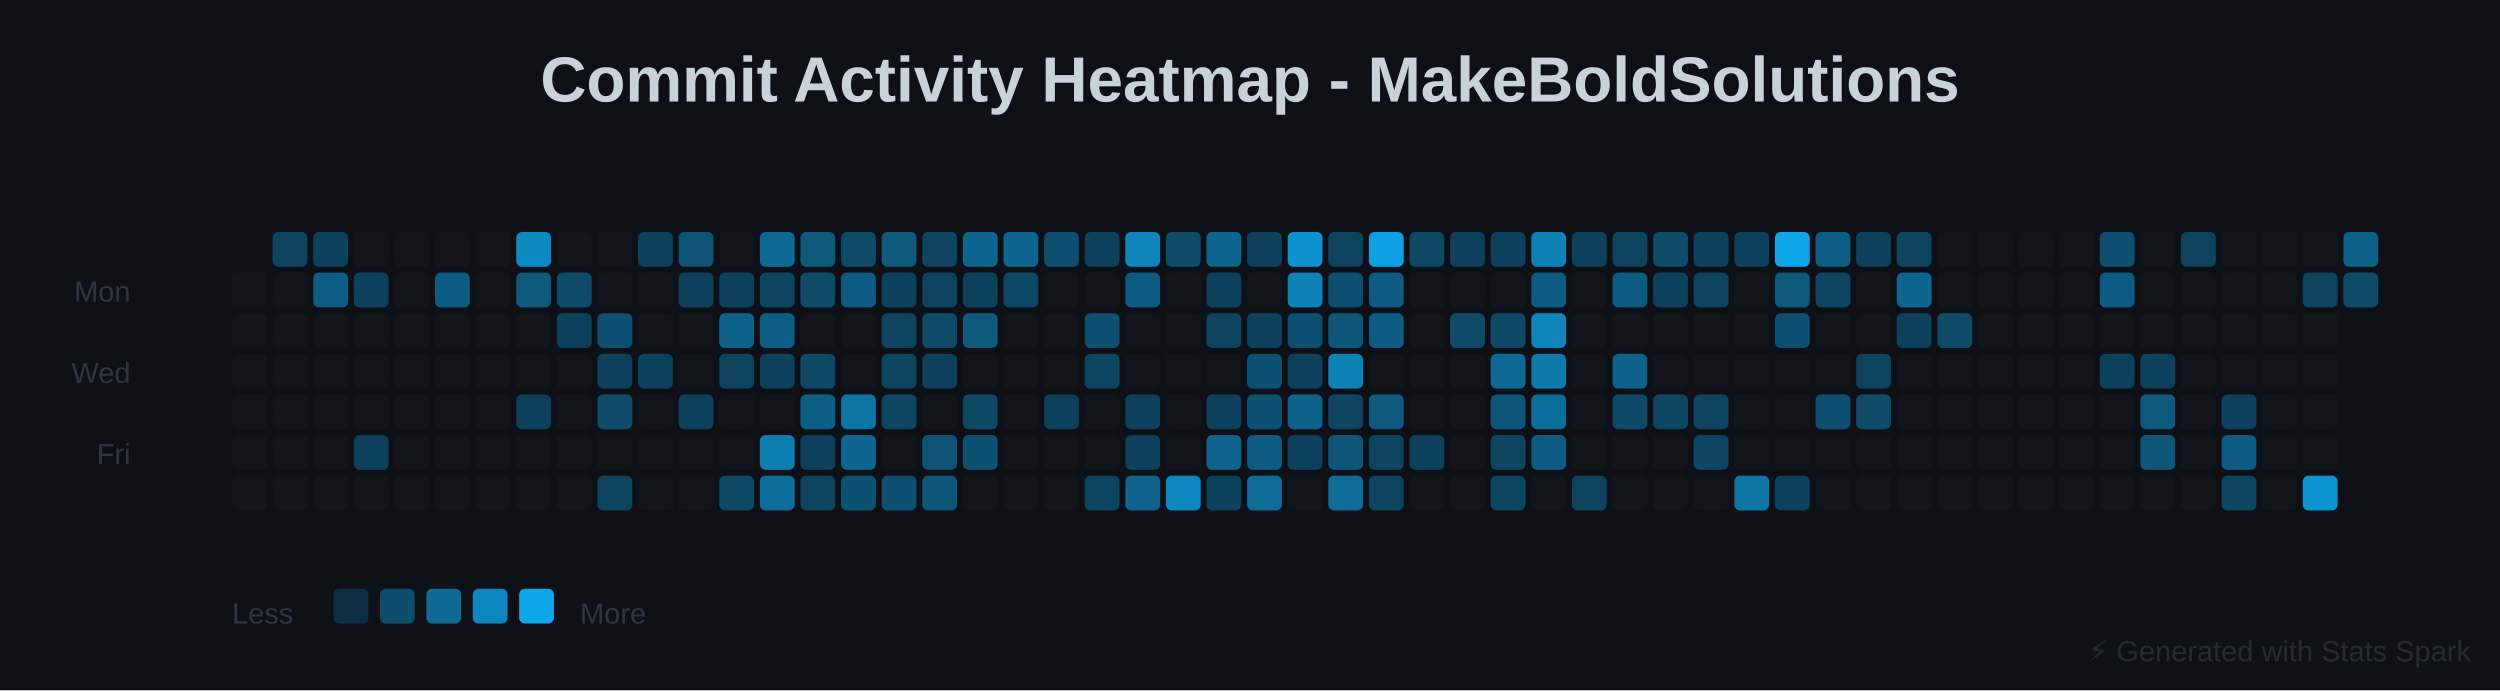
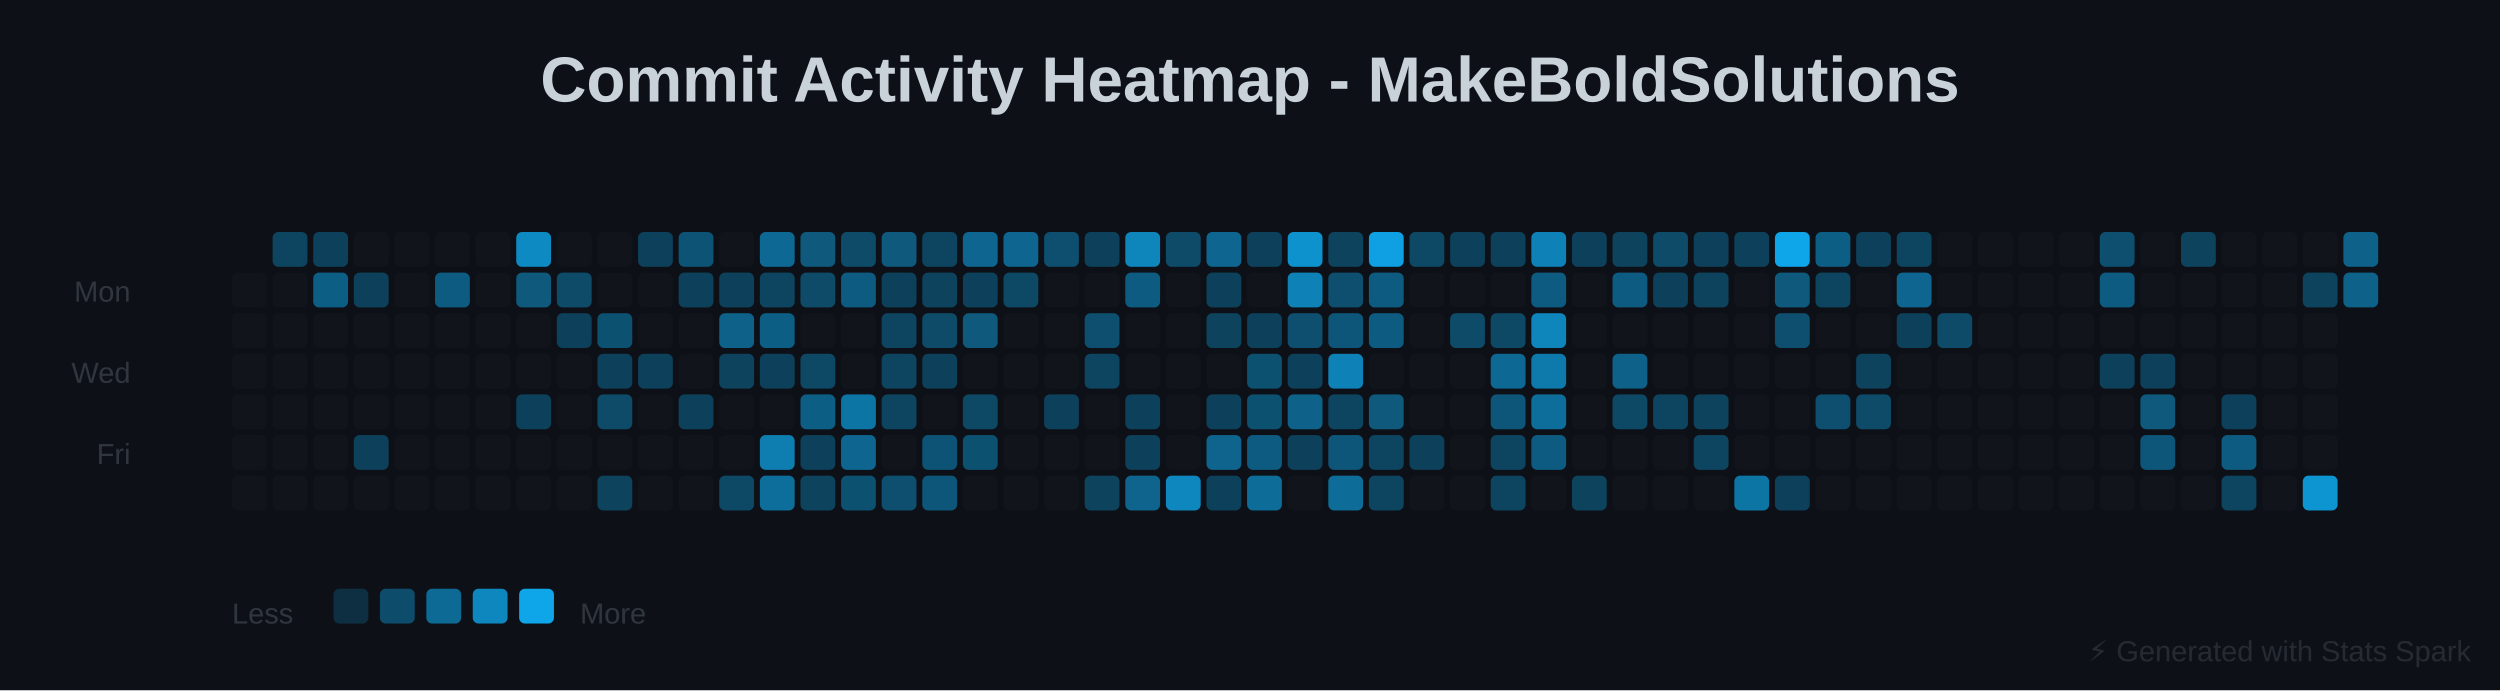
<svg xmlns="http://www.w3.org/2000/svg" baseProfile="full" height="238" version="1.1" width="862">
  <defs />
  <rect fill="#0D1117" height="238" width="862" x="0" y="0" />
  <text fill="#C9D1D9" font-family="Arial, sans-serif" font-size="22px" font-weight="bold" text-anchor="middle" x="431" y="35">Commit Activity Heatmap - MakeBoldSolutions</text>
  <text fill="#30363D" font-family="Arial, sans-serif" font-size="10px" text-anchor="end" x="45" y="104">Mon</text>
  <text fill="#30363D" font-family="Arial, sans-serif" font-size="10px" text-anchor="end" x="45" y="132">Wed</text>
  <text fill="#30363D" font-family="Arial, sans-serif" font-size="10px" text-anchor="end" x="45" y="160">Fri</text>
  <rect fill="#30363D" height="12" opacity="0.1" rx="2" width="12" x="80" y="94" />
  <rect fill="#30363D" height="12" opacity="0.1" rx="2" width="12" x="80" y="108" />
  <rect fill="#30363D" height="12" opacity="0.1" rx="2" width="12" x="80" y="122" />
  <rect fill="#30363D" height="12" opacity="0.1" rx="2" width="12" x="80" y="136" />
  <rect fill="#30363D" height="12" opacity="0.1" rx="2" width="12" x="80" y="150" />
  <rect fill="#30363D" height="12" opacity="0.1" rx="2" width="12" x="80" y="164" />
  <rect fill="#0EA5E9" height="12" opacity="0.355" rx="2" width="12" x="94" y="80" />
  <rect fill="#30363D" height="12" opacity="0.1" rx="2" width="12" x="94" y="94" />
  <rect fill="#30363D" height="12" opacity="0.1" rx="2" width="12" x="94" y="108" />
  <rect fill="#30363D" height="12" opacity="0.1" rx="2" width="12" x="94" y="122" />
  <rect fill="#30363D" height="12" opacity="0.1" rx="2" width="12" x="94" y="136" />
  <rect fill="#30363D" height="12" opacity="0.1" rx="2" width="12" x="94" y="150" />
  <rect fill="#30363D" height="12" opacity="0.1" rx="2" width="12" x="94" y="164" />
  <rect fill="#0EA5E9" height="12" opacity="0.318" rx="2" width="12" x="108" y="80" />
  <rect fill="#0EA5E9" height="12" opacity="0.521" rx="2" width="12" x="108" y="94" />
  <rect fill="#30363D" height="12" opacity="0.1" rx="2" width="12" x="108" y="108" />
  <rect fill="#30363D" height="12" opacity="0.1" rx="2" width="12" x="108" y="122" />
  <rect fill="#30363D" height="12" opacity="0.1" rx="2" width="12" x="108" y="136" />
  <rect fill="#30363D" height="12" opacity="0.1" rx="2" width="12" x="108" y="150" />
  <rect fill="#30363D" height="12" opacity="0.1" rx="2" width="12" x="108" y="164" />
  <rect fill="#30363D" height="12" opacity="0.1" rx="2" width="12" x="122" y="80" />
  <rect fill="#0EA5E9" height="12" opacity="0.318" rx="2" width="12" x="122" y="94" />
  <rect fill="#30363D" height="12" opacity="0.1" rx="2" width="12" x="122" y="108" />
  <rect fill="#30363D" height="12" opacity="0.1" rx="2" width="12" x="122" y="122" />
  <rect fill="#30363D" height="12" opacity="0.1" rx="2" width="12" x="122" y="136" />
  <rect fill="#0EA5E9" height="12" opacity="0.318" rx="2" width="12" x="122" y="150" />
  <rect fill="#30363D" height="12" opacity="0.1" rx="2" width="12" x="122" y="164" />
  <rect fill="#30363D" height="12" opacity="0.1" rx="2" width="12" x="136" y="80" />
  <rect fill="#30363D" height="12" opacity="0.1" rx="2" width="12" x="136" y="94" />
  <rect fill="#30363D" height="12" opacity="0.1" rx="2" width="12" x="136" y="108" />
  <rect fill="#30363D" height="12" opacity="0.1" rx="2" width="12" x="136" y="122" />
  <rect fill="#30363D" height="12" opacity="0.1" rx="2" width="12" x="136" y="136" />
  <rect fill="#30363D" height="12" opacity="0.1" rx="2" width="12" x="136" y="150" />
  <rect fill="#30363D" height="12" opacity="0.1" rx="2" width="12" x="136" y="164" />
  <rect fill="#30363D" height="12" opacity="0.1" rx="2" width="12" x="150" y="80" />
  <rect fill="#0EA5E9" height="12" opacity="0.503" rx="2" width="12" x="150" y="94" />
  <rect fill="#30363D" height="12" opacity="0.1" rx="2" width="12" x="150" y="108" />
  <rect fill="#30363D" height="12" opacity="0.1" rx="2" width="12" x="150" y="122" />
  <rect fill="#30363D" height="12" opacity="0.1" rx="2" width="12" x="150" y="136" />
  <rect fill="#30363D" height="12" opacity="0.1" rx="2" width="12" x="150" y="150" />
  <rect fill="#30363D" height="12" opacity="0.1" rx="2" width="12" x="150" y="164" />
  <rect fill="#30363D" height="12" opacity="0.1" rx="2" width="12" x="164" y="80" />
  <rect fill="#30363D" height="12" opacity="0.1" rx="2" width="12" x="164" y="94" />
  <rect fill="#30363D" height="12" opacity="0.1" rx="2" width="12" x="164" y="108" />
  <rect fill="#30363D" height="12" opacity="0.1" rx="2" width="12" x="164" y="122" />
  <rect fill="#30363D" height="12" opacity="0.1" rx="2" width="12" x="164" y="136" />
  <rect fill="#30363D" height="12" opacity="0.1" rx="2" width="12" x="164" y="150" />
  <rect fill="#30363D" height="12" opacity="0.1" rx="2" width="12" x="164" y="164" />
  <rect fill="#0EA5E9" height="12" opacity="0.816" rx="2" width="12" x="178" y="80" />
  <rect fill="#0EA5E9" height="12" opacity="0.484" rx="2" width="12" x="178" y="94" />
  <rect fill="#30363D" height="12" opacity="0.1" rx="2" width="12" x="178" y="108" />
  <rect fill="#30363D" height="12" opacity="0.1" rx="2" width="12" x="178" y="122" />
  <rect fill="#0EA5E9" height="12" opacity="0.318" rx="2" width="12" x="178" y="136" />
  <rect fill="#30363D" height="12" opacity="0.1" rx="2" width="12" x="178" y="150" />
  <rect fill="#30363D" height="12" opacity="0.1" rx="2" width="12" x="178" y="164" />
  <rect fill="#30363D" height="12" opacity="0.1" rx="2" width="12" x="192" y="80" />
  <rect fill="#0EA5E9" height="12" opacity="0.392" rx="2" width="12" x="192" y="94" />
  <rect fill="#0EA5E9" height="12" opacity="0.318" rx="2" width="12" x="192" y="108" />
  <rect fill="#30363D" height="12" opacity="0.1" rx="2" width="12" x="192" y="122" />
  <rect fill="#30363D" height="12" opacity="0.1" rx="2" width="12" x="192" y="136" />
  <rect fill="#30363D" height="12" opacity="0.1" rx="2" width="12" x="192" y="150" />
  <rect fill="#30363D" height="12" opacity="0.1" rx="2" width="12" x="192" y="164" />
  <rect fill="#30363D" height="12" opacity="0.1" rx="2" width="12" x="206" y="80" />
  <rect fill="#30363D" height="12" opacity="0.1" rx="2" width="12" x="206" y="94" />
  <rect fill="#0EA5E9" height="12" opacity="0.429" rx="2" width="12" x="206" y="108" />
  <rect fill="#0EA5E9" height="12" opacity="0.318" rx="2" width="12" x="206" y="122" />
  <rect fill="#0EA5E9" height="12" opacity="0.392" rx="2" width="12" x="206" y="136" />
  <rect fill="#30363D" height="12" opacity="0.1" rx="2" width="12" x="206" y="150" />
  <rect fill="#0EA5E9" height="12" opacity="0.337" rx="2" width="12" x="206" y="164" />
  <rect fill="#0EA5E9" height="12" opacity="0.318" rx="2" width="12" x="220" y="80" />
  <rect fill="#30363D" height="12" opacity="0.1" rx="2" width="12" x="220" y="94" />
  <rect fill="#30363D" height="12" opacity="0.1" rx="2" width="12" x="220" y="108" />
  <rect fill="#0EA5E9" height="12" opacity="0.318" rx="2" width="12" x="220" y="122" />
  <rect fill="#30363D" height="12" opacity="0.1" rx="2" width="12" x="220" y="136" />
  <rect fill="#30363D" height="12" opacity="0.1" rx="2" width="12" x="220" y="150" />
  <rect fill="#30363D" height="12" opacity="0.1" rx="2" width="12" x="220" y="164" />
  <rect fill="#0EA5E9" height="12" opacity="0.447" rx="2" width="12" x="234" y="80" />
  <rect fill="#0EA5E9" height="12" opacity="0.318" rx="2" width="12" x="234" y="94" />
  <rect fill="#30363D" height="12" opacity="0.1" rx="2" width="12" x="234" y="108" />
  <rect fill="#30363D" height="12" opacity="0.1" rx="2" width="12" x="234" y="122" />
  <rect fill="#0EA5E9" height="12" opacity="0.318" rx="2" width="12" x="234" y="136" />
  <rect fill="#30363D" height="12" opacity="0.1" rx="2" width="12" x="234" y="150" />
  <rect fill="#30363D" height="12" opacity="0.1" rx="2" width="12" x="234" y="164" />
  <rect fill="#30363D" height="12" opacity="0.1" rx="2" width="12" x="248" y="80" />
  <rect fill="#0EA5E9" height="12" opacity="0.318" rx="2" width="12" x="248" y="94" />
  <rect fill="#0EA5E9" height="12" opacity="0.539" rx="2" width="12" x="248" y="108" />
  <rect fill="#0EA5E9" height="12" opacity="0.337" rx="2" width="12" x="248" y="122" />
  <rect fill="#30363D" height="12" opacity="0.1" rx="2" width="12" x="248" y="136" />
  <rect fill="#30363D" height="12" opacity="0.1" rx="2" width="12" x="248" y="150" />
  <rect fill="#0EA5E9" height="12" opacity="0.374" rx="2" width="12" x="248" y="164" />
  <rect fill="#0EA5E9" height="12" opacity="0.595" rx="2" width="12" x="262" y="80" />
  <rect fill="#0EA5E9" height="12" opacity="0.355" rx="2" width="12" x="262" y="94" />
  <rect fill="#0EA5E9" height="12" opacity="0.521" rx="2" width="12" x="262" y="108" />
  <rect fill="#0EA5E9" height="12" opacity="0.318" rx="2" width="12" x="262" y="122" />
  <rect fill="#30363D" height="12" opacity="0.1" rx="2" width="12" x="262" y="136" />
  <rect fill="#0EA5E9" height="12" opacity="0.724" rx="2" width="12" x="262" y="150" />
  <rect fill="#0EA5E9" height="12" opacity="0.632" rx="2" width="12" x="262" y="164" />
  <rect fill="#0EA5E9" height="12" opacity="0.484" rx="2" width="12" x="276" y="80" />
  <rect fill="#0EA5E9" height="12" opacity="0.392" rx="2" width="12" x="276" y="94" />
  <rect fill="#30363D" height="12" opacity="0.1" rx="2" width="12" x="276" y="108" />
  <rect fill="#0EA5E9" height="12" opacity="0.374" rx="2" width="12" x="276" y="122" />
  <rect fill="#0EA5E9" height="12" opacity="0.521" rx="2" width="12" x="276" y="136" />
  <rect fill="#0EA5E9" height="12" opacity="0.318" rx="2" width="12" x="276" y="150" />
  <rect fill="#0EA5E9" height="12" opacity="0.337" rx="2" width="12" x="276" y="164" />
  <rect fill="#0EA5E9" height="12" opacity="0.392" rx="2" width="12" x="290" y="80" />
  <rect fill="#0EA5E9" height="12" opacity="0.503" rx="2" width="12" x="290" y="94" />
  <rect fill="#30363D" height="12" opacity="0.1" rx="2" width="12" x="290" y="108" />
  <rect fill="#30363D" height="12" opacity="0.1" rx="2" width="12" x="290" y="122" />
  <rect fill="#0EA5E9" height="12" opacity="0.668" rx="2" width="12" x="290" y="136" />
  <rect fill="#0EA5E9" height="12" opacity="0.576" rx="2" width="12" x="290" y="150" />
  <rect fill="#0EA5E9" height="12" opacity="0.429" rx="2" width="12" x="290" y="164" />
  <rect fill="#0EA5E9" height="12" opacity="0.484" rx="2" width="12" x="304" y="80" />
  <rect fill="#0EA5E9" height="12" opacity="0.318" rx="2" width="12" x="304" y="94" />
  <rect fill="#0EA5E9" height="12" opacity="0.355" rx="2" width="12" x="304" y="108" />
  <rect fill="#0EA5E9" height="12" opacity="0.355" rx="2" width="12" x="304" y="122" />
  <rect fill="#0EA5E9" height="12" opacity="0.355" rx="2" width="12" x="304" y="136" />
  <rect fill="#30363D" height="12" opacity="0.1" rx="2" width="12" x="304" y="150" />
  <rect fill="#0EA5E9" height="12" opacity="0.411" rx="2" width="12" x="304" y="164" />
  <rect fill="#0EA5E9" height="12" opacity="0.355" rx="2" width="12" x="318" y="80" />
  <rect fill="#0EA5E9" height="12" opacity="0.337" rx="2" width="12" x="318" y="94" />
  <rect fill="#0EA5E9" height="12" opacity="0.392" rx="2" width="12" x="318" y="108" />
  <rect fill="#0EA5E9" height="12" opacity="0.318" rx="2" width="12" x="318" y="122" />
  <rect fill="#30363D" height="12" opacity="0.1" rx="2" width="12" x="318" y="136" />
  <rect fill="#0EA5E9" height="12" opacity="0.447" rx="2" width="12" x="318" y="150" />
  <rect fill="#0EA5E9" height="12" opacity="0.466" rx="2" width="12" x="318" y="164" />
  <rect fill="#0EA5E9" height="12" opacity="0.576" rx="2" width="12" x="332" y="80" />
  <rect fill="#0EA5E9" height="12" opacity="0.318" rx="2" width="12" x="332" y="94" />
  <rect fill="#0EA5E9" height="12" opacity="0.484" rx="2" width="12" x="332" y="108" />
  <rect fill="#30363D" height="12" opacity="0.1" rx="2" width="12" x="332" y="122" />
  <rect fill="#0EA5E9" height="12" opacity="0.374" rx="2" width="12" x="332" y="136" />
  <rect fill="#0EA5E9" height="12" opacity="0.429" rx="2" width="12" x="332" y="150" />
  <rect fill="#30363D" height="12" opacity="0.1" rx="2" width="12" x="332" y="164" />
  <rect fill="#0EA5E9" height="12" opacity="0.576" rx="2" width="12" x="346" y="80" />
  <rect fill="#0EA5E9" height="12" opacity="0.374" rx="2" width="12" x="346" y="94" />
  <rect fill="#30363D" height="12" opacity="0.1" rx="2" width="12" x="346" y="108" />
  <rect fill="#30363D" height="12" opacity="0.1" rx="2" width="12" x="346" y="122" />
  <rect fill="#30363D" height="12" opacity="0.1" rx="2" width="12" x="346" y="136" />
  <rect fill="#30363D" height="12" opacity="0.1" rx="2" width="12" x="346" y="150" />
  <rect fill="#30363D" height="12" opacity="0.1" rx="2" width="12" x="346" y="164" />
  <rect fill="#0EA5E9" height="12" opacity="0.411" rx="2" width="12" x="360" y="80" />
  <rect fill="#30363D" height="12" opacity="0.1" rx="2" width="12" x="360" y="94" />
  <rect fill="#30363D" height="12" opacity="0.1" rx="2" width="12" x="360" y="108" />
  <rect fill="#30363D" height="12" opacity="0.1" rx="2" width="12" x="360" y="122" />
  <rect fill="#0EA5E9" height="12" opacity="0.318" rx="2" width="12" x="360" y="136" />
  <rect fill="#30363D" height="12" opacity="0.1" rx="2" width="12" x="360" y="150" />
  <rect fill="#30363D" height="12" opacity="0.1" rx="2" width="12" x="360" y="164" />
  <rect fill="#0EA5E9" height="12" opacity="0.318" rx="2" width="12" x="374" y="80" />
  <rect fill="#30363D" height="12" opacity="0.1" rx="2" width="12" x="374" y="94" />
  <rect fill="#0EA5E9" height="12" opacity="0.411" rx="2" width="12" x="374" y="108" />
  <rect fill="#0EA5E9" height="12" opacity="0.355" rx="2" width="12" x="374" y="122" />
  <rect fill="#30363D" height="12" opacity="0.1" rx="2" width="12" x="374" y="136" />
  <rect fill="#30363D" height="12" opacity="0.1" rx="2" width="12" x="374" y="150" />
  <rect fill="#0EA5E9" height="12" opacity="0.337" rx="2" width="12" x="374" y="164" />
  <rect fill="#0EA5E9" height="12" opacity="0.779" rx="2" width="12" x="388" y="80" />
  <rect fill="#0EA5E9" height="12" opacity="0.503" rx="2" width="12" x="388" y="94" />
  <rect fill="#30363D" height="12" opacity="0.1" rx="2" width="12" x="388" y="108" />
  <rect fill="#30363D" height="12" opacity="0.1" rx="2" width="12" x="388" y="122" />
  <rect fill="#0EA5E9" height="12" opacity="0.318" rx="2" width="12" x="388" y="136" />
  <rect fill="#0EA5E9" height="12" opacity="0.318" rx="2" width="12" x="388" y="150" />
  <rect fill="#0EA5E9" height="12" opacity="0.558" rx="2" width="12" x="388" y="164" />
  <rect fill="#0EA5E9" height="12" opacity="0.392" rx="2" width="12" x="402" y="80" />
  <rect fill="#30363D" height="12" opacity="0.1" rx="2" width="12" x="402" y="94" />
  <rect fill="#30363D" height="12" opacity="0.1" rx="2" width="12" x="402" y="108" />
  <rect fill="#30363D" height="12" opacity="0.1" rx="2" width="12" x="402" y="122" />
  <rect fill="#30363D" height="12" opacity="0.1" rx="2" width="12" x="402" y="136" />
  <rect fill="#30363D" height="12" opacity="0.1" rx="2" width="12" x="402" y="150" />
  <rect fill="#0EA5E9" height="12" opacity="0.797" rx="2" width="12" x="402" y="164" />
  <rect fill="#0EA5E9" height="12" opacity="0.576" rx="2" width="12" x="416" y="80" />
  <rect fill="#0EA5E9" height="12" opacity="0.318" rx="2" width="12" x="416" y="94" />
  <rect fill="#0EA5E9" height="12" opacity="0.337" rx="2" width="12" x="416" y="108" />
  <rect fill="#30363D" height="12" opacity="0.1" rx="2" width="12" x="416" y="122" />
  <rect fill="#0EA5E9" height="12" opacity="0.318" rx="2" width="12" x="416" y="136" />
  <rect fill="#0EA5E9" height="12" opacity="0.558" rx="2" width="12" x="416" y="150" />
  <rect fill="#0EA5E9" height="12" opacity="0.318" rx="2" width="12" x="416" y="164" />
  <rect fill="#0EA5E9" height="12" opacity="0.318" rx="2" width="12" x="430" y="80" />
  <rect fill="#30363D" height="12" opacity="0.1" rx="2" width="12" x="430" y="94" />
  <rect fill="#0EA5E9" height="12" opacity="0.318" rx="2" width="12" x="430" y="108" />
  <rect fill="#0EA5E9" height="12" opacity="0.429" rx="2" width="12" x="430" y="122" />
  <rect fill="#0EA5E9" height="12" opacity="0.429" rx="2" width="12" x="430" y="136" />
  <rect fill="#0EA5E9" height="12" opacity="0.503" rx="2" width="12" x="430" y="150" />
  <rect fill="#0EA5E9" height="12" opacity="0.613" rx="2" width="12" x="430" y="164" />
  <rect fill="#0EA5E9" height="12" opacity="0.871" rx="2" width="12" x="444" y="80" />
  <rect fill="#0EA5E9" height="12" opacity="0.761" rx="2" width="12" x="444" y="94" />
  <rect fill="#0EA5E9" height="12" opacity="0.411" rx="2" width="12" x="444" y="108" />
  <rect fill="#0EA5E9" height="12" opacity="0.318" rx="2" width="12" x="444" y="122" />
  <rect fill="#0EA5E9" height="12" opacity="0.539" rx="2" width="12" x="444" y="136" />
  <rect fill="#0EA5E9" height="12" opacity="0.318" rx="2" width="12" x="444" y="150" />
  <rect fill="#30363D" height="12" opacity="0.1" rx="2" width="12" x="444" y="164" />
  <rect fill="#0EA5E9" height="12" opacity="0.337" rx="2" width="12" x="458" y="80" />
  <rect fill="#0EA5E9" height="12" opacity="0.411" rx="2" width="12" x="458" y="94" />
  <rect fill="#0EA5E9" height="12" opacity="0.466" rx="2" width="12" x="458" y="108" />
  <rect fill="#0EA5E9" height="12" opacity="0.761" rx="2" width="12" x="458" y="122" />
  <rect fill="#0EA5E9" height="12" opacity="0.355" rx="2" width="12" x="458" y="136" />
  <rect fill="#0EA5E9" height="12" opacity="0.466" rx="2" width="12" x="458" y="150" />
  <rect fill="#0EA5E9" height="12" opacity="0.613" rx="2" width="12" x="458" y="164" />
  <rect fill="#0EA5E9" height="12" opacity="0.963" rx="2" width="12" x="472" y="80" />
  <rect fill="#0EA5E9" height="12" opacity="0.503" rx="2" width="12" x="472" y="94" />
  <rect fill="#0EA5E9" height="12" opacity="0.503" rx="2" width="12" x="472" y="108" />
  <rect fill="#30363D" height="12" opacity="0.1" rx="2" width="12" x="472" y="122" />
  <rect fill="#0EA5E9" height="12" opacity="0.484" rx="2" width="12" x="472" y="136" />
  <rect fill="#0EA5E9" height="12" opacity="0.355" rx="2" width="12" x="472" y="150" />
  <rect fill="#0EA5E9" height="12" opacity="0.355" rx="2" width="12" x="472" y="164" />
  <rect fill="#0EA5E9" height="12" opacity="0.374" rx="2" width="12" x="486" y="80" />
  <rect fill="#30363D" height="12" opacity="0.1" rx="2" width="12" x="486" y="94" />
  <rect fill="#30363D" height="12" opacity="0.1" rx="2" width="12" x="486" y="108" />
  <rect fill="#30363D" height="12" opacity="0.1" rx="2" width="12" x="486" y="122" />
  <rect fill="#30363D" height="12" opacity="0.1" rx="2" width="12" x="486" y="136" />
  <rect fill="#0EA5E9" height="12" opacity="0.318" rx="2" width="12" x="486" y="150" />
  <rect fill="#30363D" height="12" opacity="0.1" rx="2" width="12" x="486" y="164" />
  <rect fill="#0EA5E9" height="12" opacity="0.318" rx="2" width="12" x="500" y="80" />
  <rect fill="#30363D" height="12" opacity="0.1" rx="2" width="12" x="500" y="94" />
  <rect fill="#0EA5E9" height="12" opacity="0.392" rx="2" width="12" x="500" y="108" />
  <rect fill="#30363D" height="12" opacity="0.1" rx="2" width="12" x="500" y="122" />
  <rect fill="#30363D" height="12" opacity="0.1" rx="2" width="12" x="500" y="136" />
  <rect fill="#30363D" height="12" opacity="0.1" rx="2" width="12" x="500" y="150" />
  <rect fill="#30363D" height="12" opacity="0.1" rx="2" width="12" x="500" y="164" />
  <rect fill="#0EA5E9" height="12" opacity="0.318" rx="2" width="12" x="514" y="80" />
  <rect fill="#30363D" height="12" opacity="0.1" rx="2" width="12" x="514" y="94" />
  <rect fill="#0EA5E9" height="12" opacity="0.374" rx="2" width="12" x="514" y="108" />
  <rect fill="#0EA5E9" height="12" opacity="0.595" rx="2" width="12" x="514" y="122" />
  <rect fill="#0EA5E9" height="12" opacity="0.466" rx="2" width="12" x="514" y="136" />
  <rect fill="#0EA5E9" height="12" opacity="0.355" rx="2" width="12" x="514" y="150" />
  <rect fill="#0EA5E9" height="12" opacity="0.355" rx="2" width="12" x="514" y="164" />
  <rect fill="#0EA5E9" height="12" opacity="0.761" rx="2" width="12" x="528" y="80" />
  <rect fill="#0EA5E9" height="12" opacity="0.503" rx="2" width="12" x="528" y="94" />
  <rect fill="#0EA5E9" height="12" opacity="0.779" rx="2" width="12" x="528" y="108" />
  <rect fill="#0EA5E9" height="12" opacity="0.705" rx="2" width="12" x="528" y="122" />
  <rect fill="#0EA5E9" height="12" opacity="0.632" rx="2" width="12" x="528" y="136" />
  <rect fill="#0EA5E9" height="12" opacity="0.503" rx="2" width="12" x="528" y="150" />
  <rect fill="#30363D" height="12" opacity="0.1" rx="2" width="12" x="528" y="164" />
  <rect fill="#0EA5E9" height="12" opacity="0.318" rx="2" width="12" x="542" y="80" />
  <rect fill="#30363D" height="12" opacity="0.1" rx="2" width="12" x="542" y="94" />
  <rect fill="#30363D" height="12" opacity="0.1" rx="2" width="12" x="542" y="108" />
  <rect fill="#30363D" height="12" opacity="0.1" rx="2" width="12" x="542" y="122" />
  <rect fill="#30363D" height="12" opacity="0.1" rx="2" width="12" x="542" y="136" />
  <rect fill="#30363D" height="12" opacity="0.1" rx="2" width="12" x="542" y="150" />
  <rect fill="#0EA5E9" height="12" opacity="0.337" rx="2" width="12" x="542" y="164" />
  <rect fill="#0EA5E9" height="12" opacity="0.337" rx="2" width="12" x="556" y="80" />
  <rect fill="#0EA5E9" height="12" opacity="0.503" rx="2" width="12" x="556" y="94" />
  <rect fill="#30363D" height="12" opacity="0.1" rx="2" width="12" x="556" y="108" />
  <rect fill="#0EA5E9" height="12" opacity="0.539" rx="2" width="12" x="556" y="122" />
  <rect fill="#0EA5E9" height="12" opacity="0.374" rx="2" width="12" x="556" y="136" />
  <rect fill="#30363D" height="12" opacity="0.1" rx="2" width="12" x="556" y="150" />
  <rect fill="#30363D" height="12" opacity="0.1" rx="2" width="12" x="556" y="164" />
  <rect fill="#0EA5E9" height="12" opacity="0.392" rx="2" width="12" x="570" y="80" />
  <rect fill="#0EA5E9" height="12" opacity="0.318" rx="2" width="12" x="570" y="94" />
  <rect fill="#30363D" height="12" opacity="0.1" rx="2" width="12" x="570" y="108" />
  <rect fill="#30363D" height="12" opacity="0.1" rx="2" width="12" x="570" y="122" />
  <rect fill="#0EA5E9" height="12" opacity="0.355" rx="2" width="12" x="570" y="136" />
  <rect fill="#30363D" height="12" opacity="0.1" rx="2" width="12" x="570" y="150" />
  <rect fill="#30363D" height="12" opacity="0.1" rx="2" width="12" x="570" y="164" />
  <rect fill="#0EA5E9" height="12" opacity="0.318" rx="2" width="12" x="584" y="80" />
  <rect fill="#0EA5E9" height="12" opacity="0.337" rx="2" width="12" x="584" y="94" />
  <rect fill="#30363D" height="12" opacity="0.1" rx="2" width="12" x="584" y="108" />
  <rect fill="#30363D" height="12" opacity="0.1" rx="2" width="12" x="584" y="122" />
  <rect fill="#0EA5E9" height="12" opacity="0.337" rx="2" width="12" x="584" y="136" />
  <rect fill="#0EA5E9" height="12" opacity="0.355" rx="2" width="12" x="584" y="150" />
  <rect fill="#30363D" height="12" opacity="0.1" rx="2" width="12" x="584" y="164" />
  <rect fill="#0EA5E9" height="12" opacity="0.318" rx="2" width="12" x="598" y="80" />
  <rect fill="#30363D" height="12" opacity="0.1" rx="2" width="12" x="598" y="94" />
  <rect fill="#30363D" height="12" opacity="0.1" rx="2" width="12" x="598" y="108" />
  <rect fill="#30363D" height="12" opacity="0.1" rx="2" width="12" x="598" y="122" />
  <rect fill="#30363D" height="12" opacity="0.1" rx="2" width="12" x="598" y="136" />
  <rect fill="#30363D" height="12" opacity="0.1" rx="2" width="12" x="598" y="150" />
  <rect fill="#0EA5E9" height="12" opacity="0.668" rx="2" width="12" x="598" y="164" />
  <rect fill="#0EA5E9" height="12" opacity="1.0" rx="2" width="12" x="612" y="80" />
  <rect fill="#0EA5E9" height="12" opacity="0.484" rx="2" width="12" x="612" y="94" />
  <rect fill="#0EA5E9" height="12" opacity="0.411" rx="2" width="12" x="612" y="108" />
  <rect fill="#30363D" height="12" opacity="0.1" rx="2" width="12" x="612" y="122" />
  <rect fill="#30363D" height="12" opacity="0.1" rx="2" width="12" x="612" y="136" />
  <rect fill="#30363D" height="12" opacity="0.1" rx="2" width="12" x="612" y="150" />
  <rect fill="#0EA5E9" height="12" opacity="0.318" rx="2" width="12" x="612" y="164" />
  <rect fill="#0EA5E9" height="12" opacity="0.521" rx="2" width="12" x="626" y="80" />
  <rect fill="#0EA5E9" height="12" opacity="0.355" rx="2" width="12" x="626" y="94" />
  <rect fill="#30363D" height="12" opacity="0.1" rx="2" width="12" x="626" y="108" />
  <rect fill="#30363D" height="12" opacity="0.1" rx="2" width="12" x="626" y="122" />
  <rect fill="#0EA5E9" height="12" opacity="0.411" rx="2" width="12" x="626" y="136" />
  <rect fill="#30363D" height="12" opacity="0.1" rx="2" width="12" x="626" y="150" />
  <rect fill="#30363D" height="12" opacity="0.1" rx="2" width="12" x="626" y="164" />
  <rect fill="#0EA5E9" height="12" opacity="0.318" rx="2" width="12" x="640" y="80" />
  <rect fill="#30363D" height="12" opacity="0.1" rx="2" width="12" x="640" y="94" />
  <rect fill="#30363D" height="12" opacity="0.1" rx="2" width="12" x="640" y="108" />
  <rect fill="#0EA5E9" height="12" opacity="0.337" rx="2" width="12" x="640" y="122" />
  <rect fill="#0EA5E9" height="12" opacity="0.392" rx="2" width="12" x="640" y="136" />
  <rect fill="#30363D" height="12" opacity="0.1" rx="2" width="12" x="640" y="150" />
  <rect fill="#30363D" height="12" opacity="0.1" rx="2" width="12" x="640" y="164" />
  <rect fill="#0EA5E9" height="12" opacity="0.355" rx="2" width="12" x="654" y="80" />
  <rect fill="#0EA5E9" height="12" opacity="0.576" rx="2" width="12" x="654" y="94" />
  <rect fill="#0EA5E9" height="12" opacity="0.318" rx="2" width="12" x="654" y="108" />
  <rect fill="#30363D" height="12" opacity="0.1" rx="2" width="12" x="654" y="122" />
  <rect fill="#30363D" height="12" opacity="0.1" rx="2" width="12" x="654" y="136" />
  <rect fill="#30363D" height="12" opacity="0.1" rx="2" width="12" x="654" y="150" />
  <rect fill="#30363D" height="12" opacity="0.1" rx="2" width="12" x="654" y="164" />
  <rect fill="#30363D" height="12" opacity="0.1" rx="2" width="12" x="668" y="80" />
  <rect fill="#30363D" height="12" opacity="0.1" rx="2" width="12" x="668" y="94" />
  <rect fill="#0EA5E9" height="12" opacity="0.392" rx="2" width="12" x="668" y="108" />
  <rect fill="#30363D" height="12" opacity="0.1" rx="2" width="12" x="668" y="122" />
  <rect fill="#30363D" height="12" opacity="0.1" rx="2" width="12" x="668" y="136" />
  <rect fill="#30363D" height="12" opacity="0.1" rx="2" width="12" x="668" y="150" />
  <rect fill="#30363D" height="12" opacity="0.1" rx="2" width="12" x="668" y="164" />
  <rect fill="#30363D" height="12" opacity="0.1" rx="2" width="12" x="682" y="80" />
  <rect fill="#30363D" height="12" opacity="0.1" rx="2" width="12" x="682" y="94" />
  <rect fill="#30363D" height="12" opacity="0.1" rx="2" width="12" x="682" y="108" />
  <rect fill="#30363D" height="12" opacity="0.1" rx="2" width="12" x="682" y="122" />
  <rect fill="#30363D" height="12" opacity="0.1" rx="2" width="12" x="682" y="136" />
  <rect fill="#30363D" height="12" opacity="0.1" rx="2" width="12" x="682" y="150" />
  <rect fill="#30363D" height="12" opacity="0.1" rx="2" width="12" x="682" y="164" />
  <rect fill="#30363D" height="12" opacity="0.1" rx="2" width="12" x="696" y="80" />
  <rect fill="#30363D" height="12" opacity="0.1" rx="2" width="12" x="696" y="94" />
  <rect fill="#30363D" height="12" opacity="0.1" rx="2" width="12" x="696" y="108" />
  <rect fill="#30363D" height="12" opacity="0.1" rx="2" width="12" x="696" y="122" />
  <rect fill="#30363D" height="12" opacity="0.1" rx="2" width="12" x="696" y="136" />
  <rect fill="#30363D" height="12" opacity="0.1" rx="2" width="12" x="696" y="150" />
  <rect fill="#30363D" height="12" opacity="0.1" rx="2" width="12" x="696" y="164" />
  <rect fill="#30363D" height="12" opacity="0.1" rx="2" width="12" x="710" y="80" />
  <rect fill="#30363D" height="12" opacity="0.1" rx="2" width="12" x="710" y="94" />
  <rect fill="#30363D" height="12" opacity="0.1" rx="2" width="12" x="710" y="108" />
  <rect fill="#30363D" height="12" opacity="0.1" rx="2" width="12" x="710" y="122" />
  <rect fill="#30363D" height="12" opacity="0.1" rx="2" width="12" x="710" y="136" />
  <rect fill="#30363D" height="12" opacity="0.1" rx="2" width="12" x="710" y="150" />
  <rect fill="#30363D" height="12" opacity="0.1" rx="2" width="12" x="710" y="164" />
  <rect fill="#0EA5E9" height="12" opacity="0.411" rx="2" width="12" x="724" y="80" />
  <rect fill="#0EA5E9" height="12" opacity="0.503" rx="2" width="12" x="724" y="94" />
  <rect fill="#30363D" height="12" opacity="0.1" rx="2" width="12" x="724" y="108" />
  <rect fill="#0EA5E9" height="12" opacity="0.318" rx="2" width="12" x="724" y="122" />
  <rect fill="#30363D" height="12" opacity="0.1" rx="2" width="12" x="724" y="136" />
  <rect fill="#30363D" height="12" opacity="0.1" rx="2" width="12" x="724" y="150" />
  <rect fill="#30363D" height="12" opacity="0.1" rx="2" width="12" x="724" y="164" />
  <rect fill="#30363D" height="12" opacity="0.1" rx="2" width="12" x="738" y="80" />
  <rect fill="#30363D" height="12" opacity="0.1" rx="2" width="12" x="738" y="94" />
  <rect fill="#30363D" height="12" opacity="0.1" rx="2" width="12" x="738" y="108" />
  <rect fill="#0EA5E9" height="12" opacity="0.318" rx="2" width="12" x="738" y="122" />
  <rect fill="#0EA5E9" height="12" opacity="0.484" rx="2" width="12" x="738" y="136" />
  <rect fill="#0EA5E9" height="12" opacity="0.466" rx="2" width="12" x="738" y="150" />
  <rect fill="#30363D" height="12" opacity="0.1" rx="2" width="12" x="738" y="164" />
  <rect fill="#0EA5E9" height="12" opacity="0.337" rx="2" width="12" x="752" y="80" />
  <rect fill="#30363D" height="12" opacity="0.1" rx="2" width="12" x="752" y="94" />
  <rect fill="#30363D" height="12" opacity="0.1" rx="2" width="12" x="752" y="108" />
  <rect fill="#30363D" height="12" opacity="0.1" rx="2" width="12" x="752" y="122" />
  <rect fill="#30363D" height="12" opacity="0.1" rx="2" width="12" x="752" y="136" />
  <rect fill="#30363D" height="12" opacity="0.1" rx="2" width="12" x="752" y="150" />
  <rect fill="#30363D" height="12" opacity="0.1" rx="2" width="12" x="752" y="164" />
  <rect fill="#30363D" height="12" opacity="0.1" rx="2" width="12" x="766" y="80" />
  <rect fill="#30363D" height="12" opacity="0.1" rx="2" width="12" x="766" y="94" />
  <rect fill="#30363D" height="12" opacity="0.1" rx="2" width="12" x="766" y="108" />
  <rect fill="#30363D" height="12" opacity="0.1" rx="2" width="12" x="766" y="122" />
  <rect fill="#0EA5E9" height="12" opacity="0.318" rx="2" width="12" x="766" y="136" />
  <rect fill="#0EA5E9" height="12" opacity="0.503" rx="2" width="12" x="766" y="150" />
  <rect fill="#0EA5E9" height="12" opacity="0.355" rx="2" width="12" x="766" y="164" />
  <rect fill="#30363D" height="12" opacity="0.1" rx="2" width="12" x="780" y="80" />
  <rect fill="#30363D" height="12" opacity="0.1" rx="2" width="12" x="780" y="94" />
  <rect fill="#30363D" height="12" opacity="0.1" rx="2" width="12" x="780" y="108" />
  <rect fill="#30363D" height="12" opacity="0.1" rx="2" width="12" x="780" y="122" />
  <rect fill="#30363D" height="12" opacity="0.1" rx="2" width="12" x="780" y="136" />
  <rect fill="#30363D" height="12" opacity="0.1" rx="2" width="12" x="780" y="150" />
  <rect fill="#30363D" height="12" opacity="0.1" rx="2" width="12" x="780" y="164" />
  <rect fill="#30363D" height="12" opacity="0.1" rx="2" width="12" x="794" y="80" />
  <rect fill="#0EA5E9" height="12" opacity="0.337" rx="2" width="12" x="794" y="94" />
  <rect fill="#30363D" height="12" opacity="0.1" rx="2" width="12" x="794" y="108" />
  <rect fill="#30363D" height="12" opacity="0.1" rx="2" width="12" x="794" y="122" />
  <rect fill="#30363D" height="12" opacity="0.1" rx="2" width="12" x="794" y="136" />
  <rect fill="#30363D" height="12" opacity="0.1" rx="2" width="12" x="794" y="150" />
  <rect fill="#0EA5E9" height="12" opacity="0.889" rx="2" width="12" x="794" y="164" />
  <rect fill="#0EA5E9" height="12" opacity="0.539" rx="2" width="12" x="808" y="80" />
-   <rect fill="#0EA5E9" height="12" opacity="0.392" rx="2" width="12" x="808" y="94" />
+   <rect fill="#0EA5E9" height="12" opacity="0.539" rx="2" width="12" x="808" y="94" />
  <text fill="#30363D" font-family="Arial, sans-serif" font-size="10px" x="80" y="215">Less</text>
  <rect fill="#0EA5E9" height="12" opacity="0.2" rx="2" width="12" x="115" y="203" />
  <rect fill="#0EA5E9" height="12" opacity="0.4" rx="2" width="12" x="131" y="203" />
  <rect fill="#0EA5E9" height="12" opacity="0.6" rx="2" width="12" x="147" y="203" />
  <rect fill="#0EA5E9" height="12" opacity="0.8" rx="2" width="12" x="163" y="203" />
  <rect fill="#0EA5E9" height="12" opacity="1.0" rx="2" width="12" x="179" y="203" />
  <text fill="#30363D" font-family="Arial, sans-serif" font-size="10px" x="200" y="215">More</text>
  <text fill="#30363D" font-family="Arial, sans-serif" font-size="10px" opacity="0.7" text-anchor="end" x="852" y="228">⚡ Generated with Stats Spark</text>
</svg>
